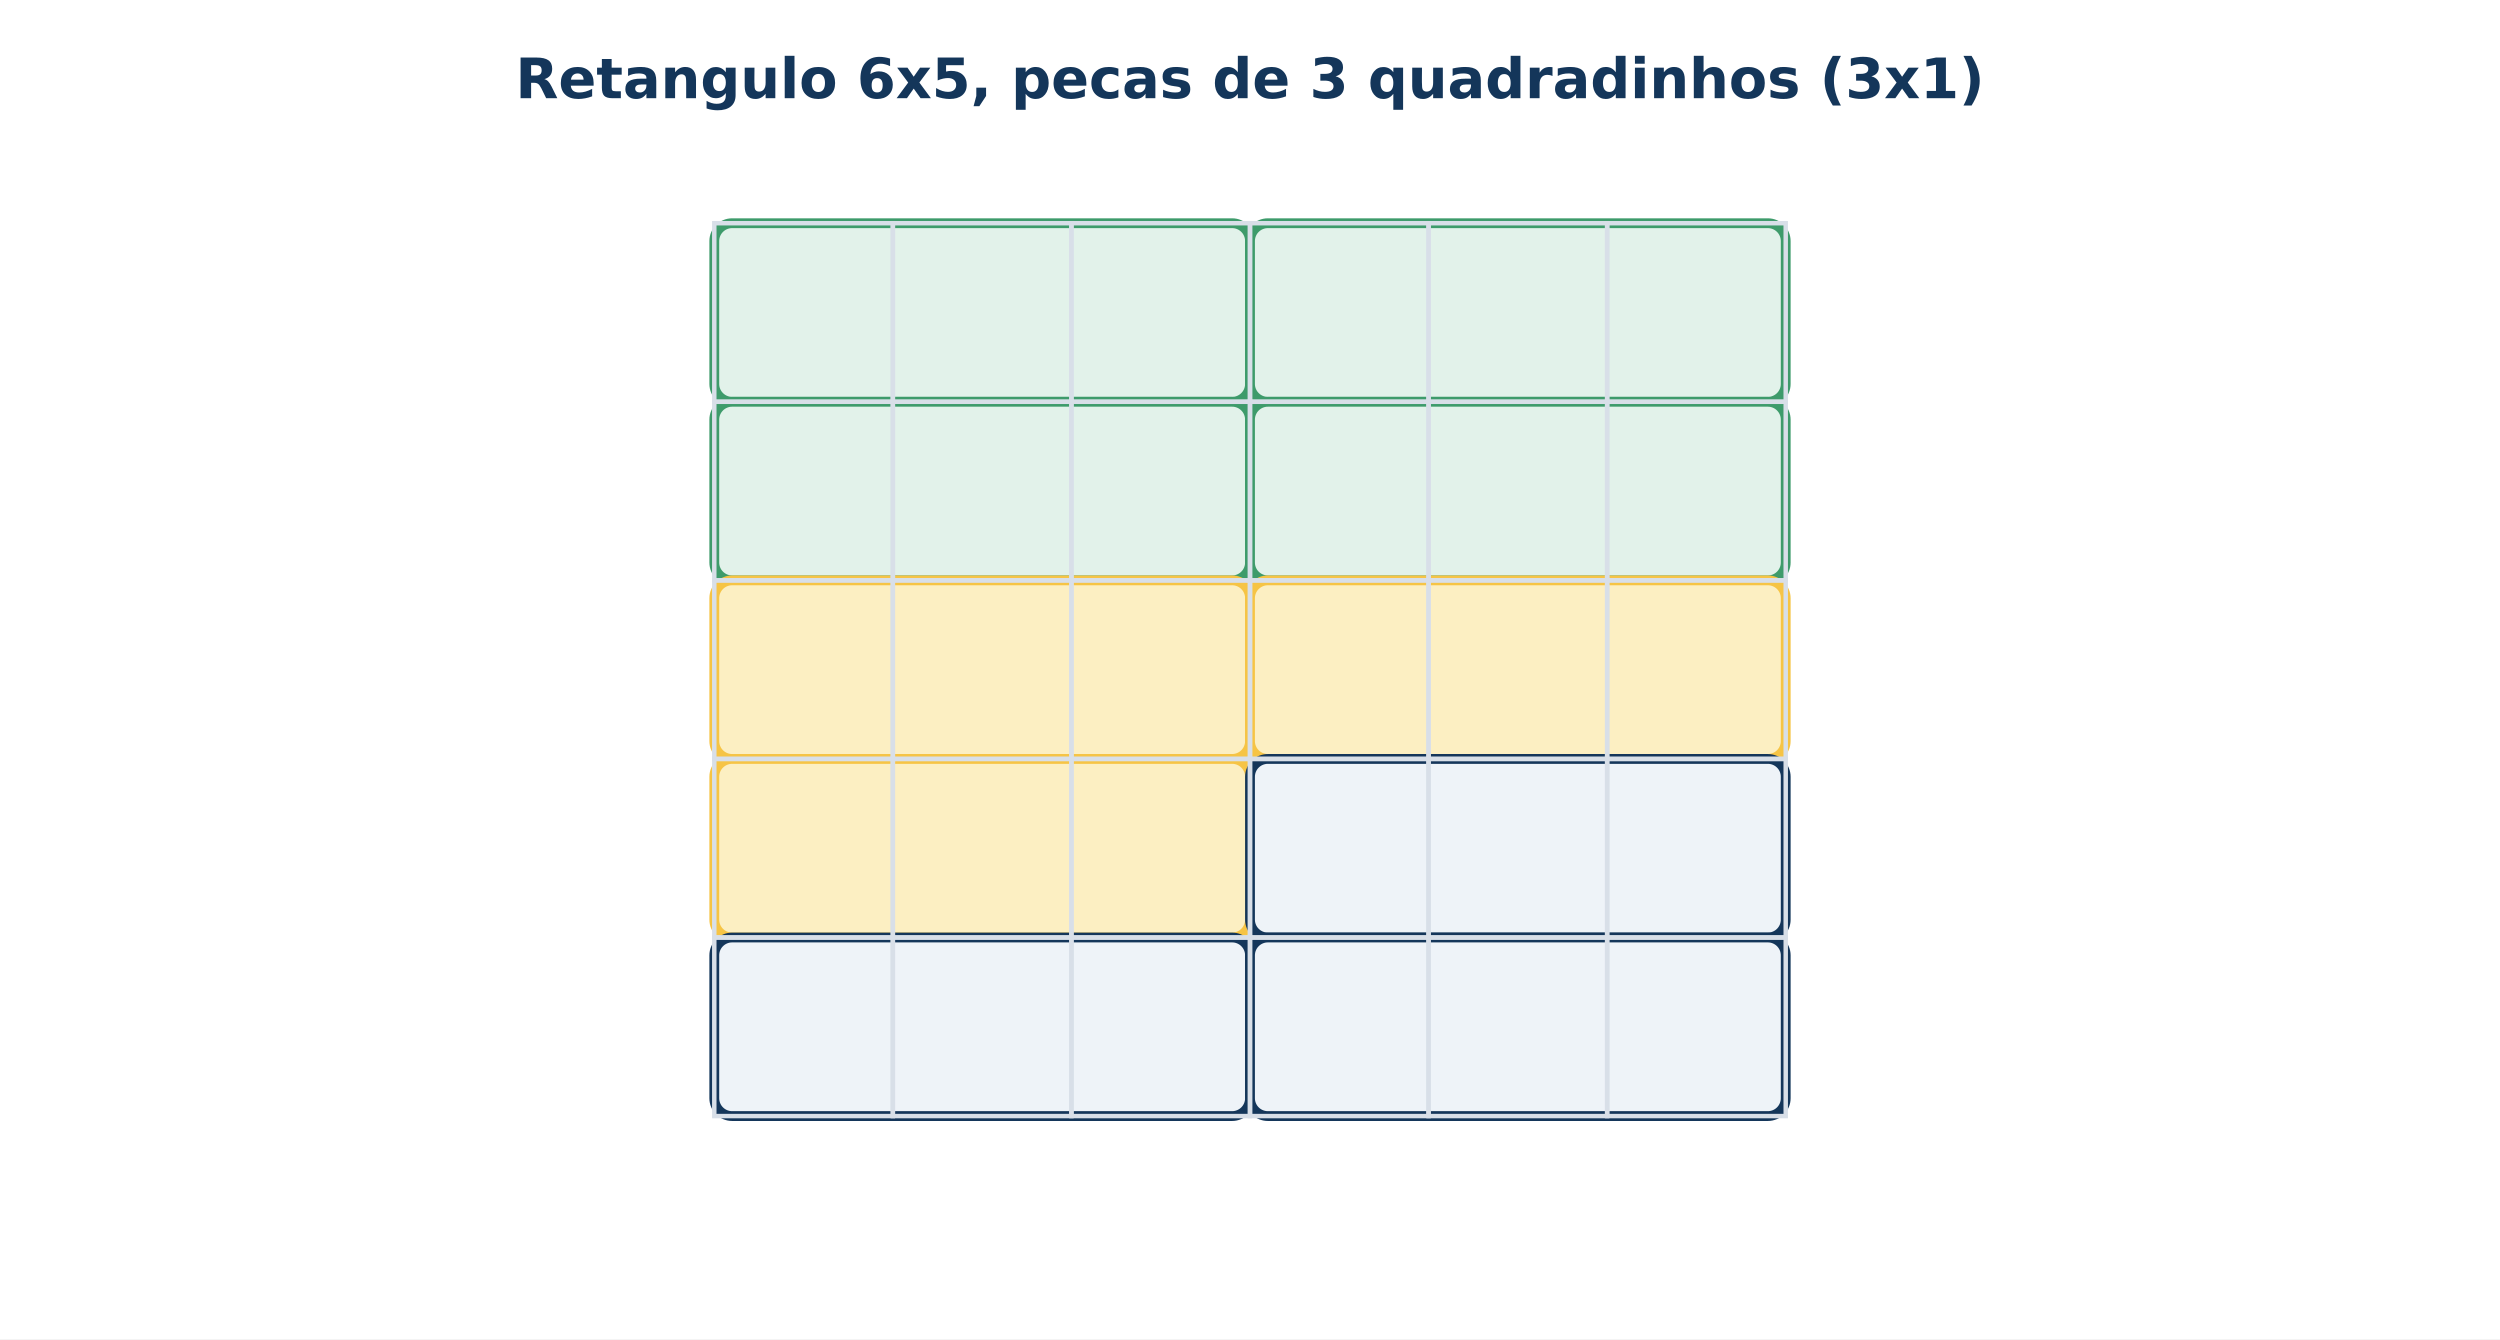
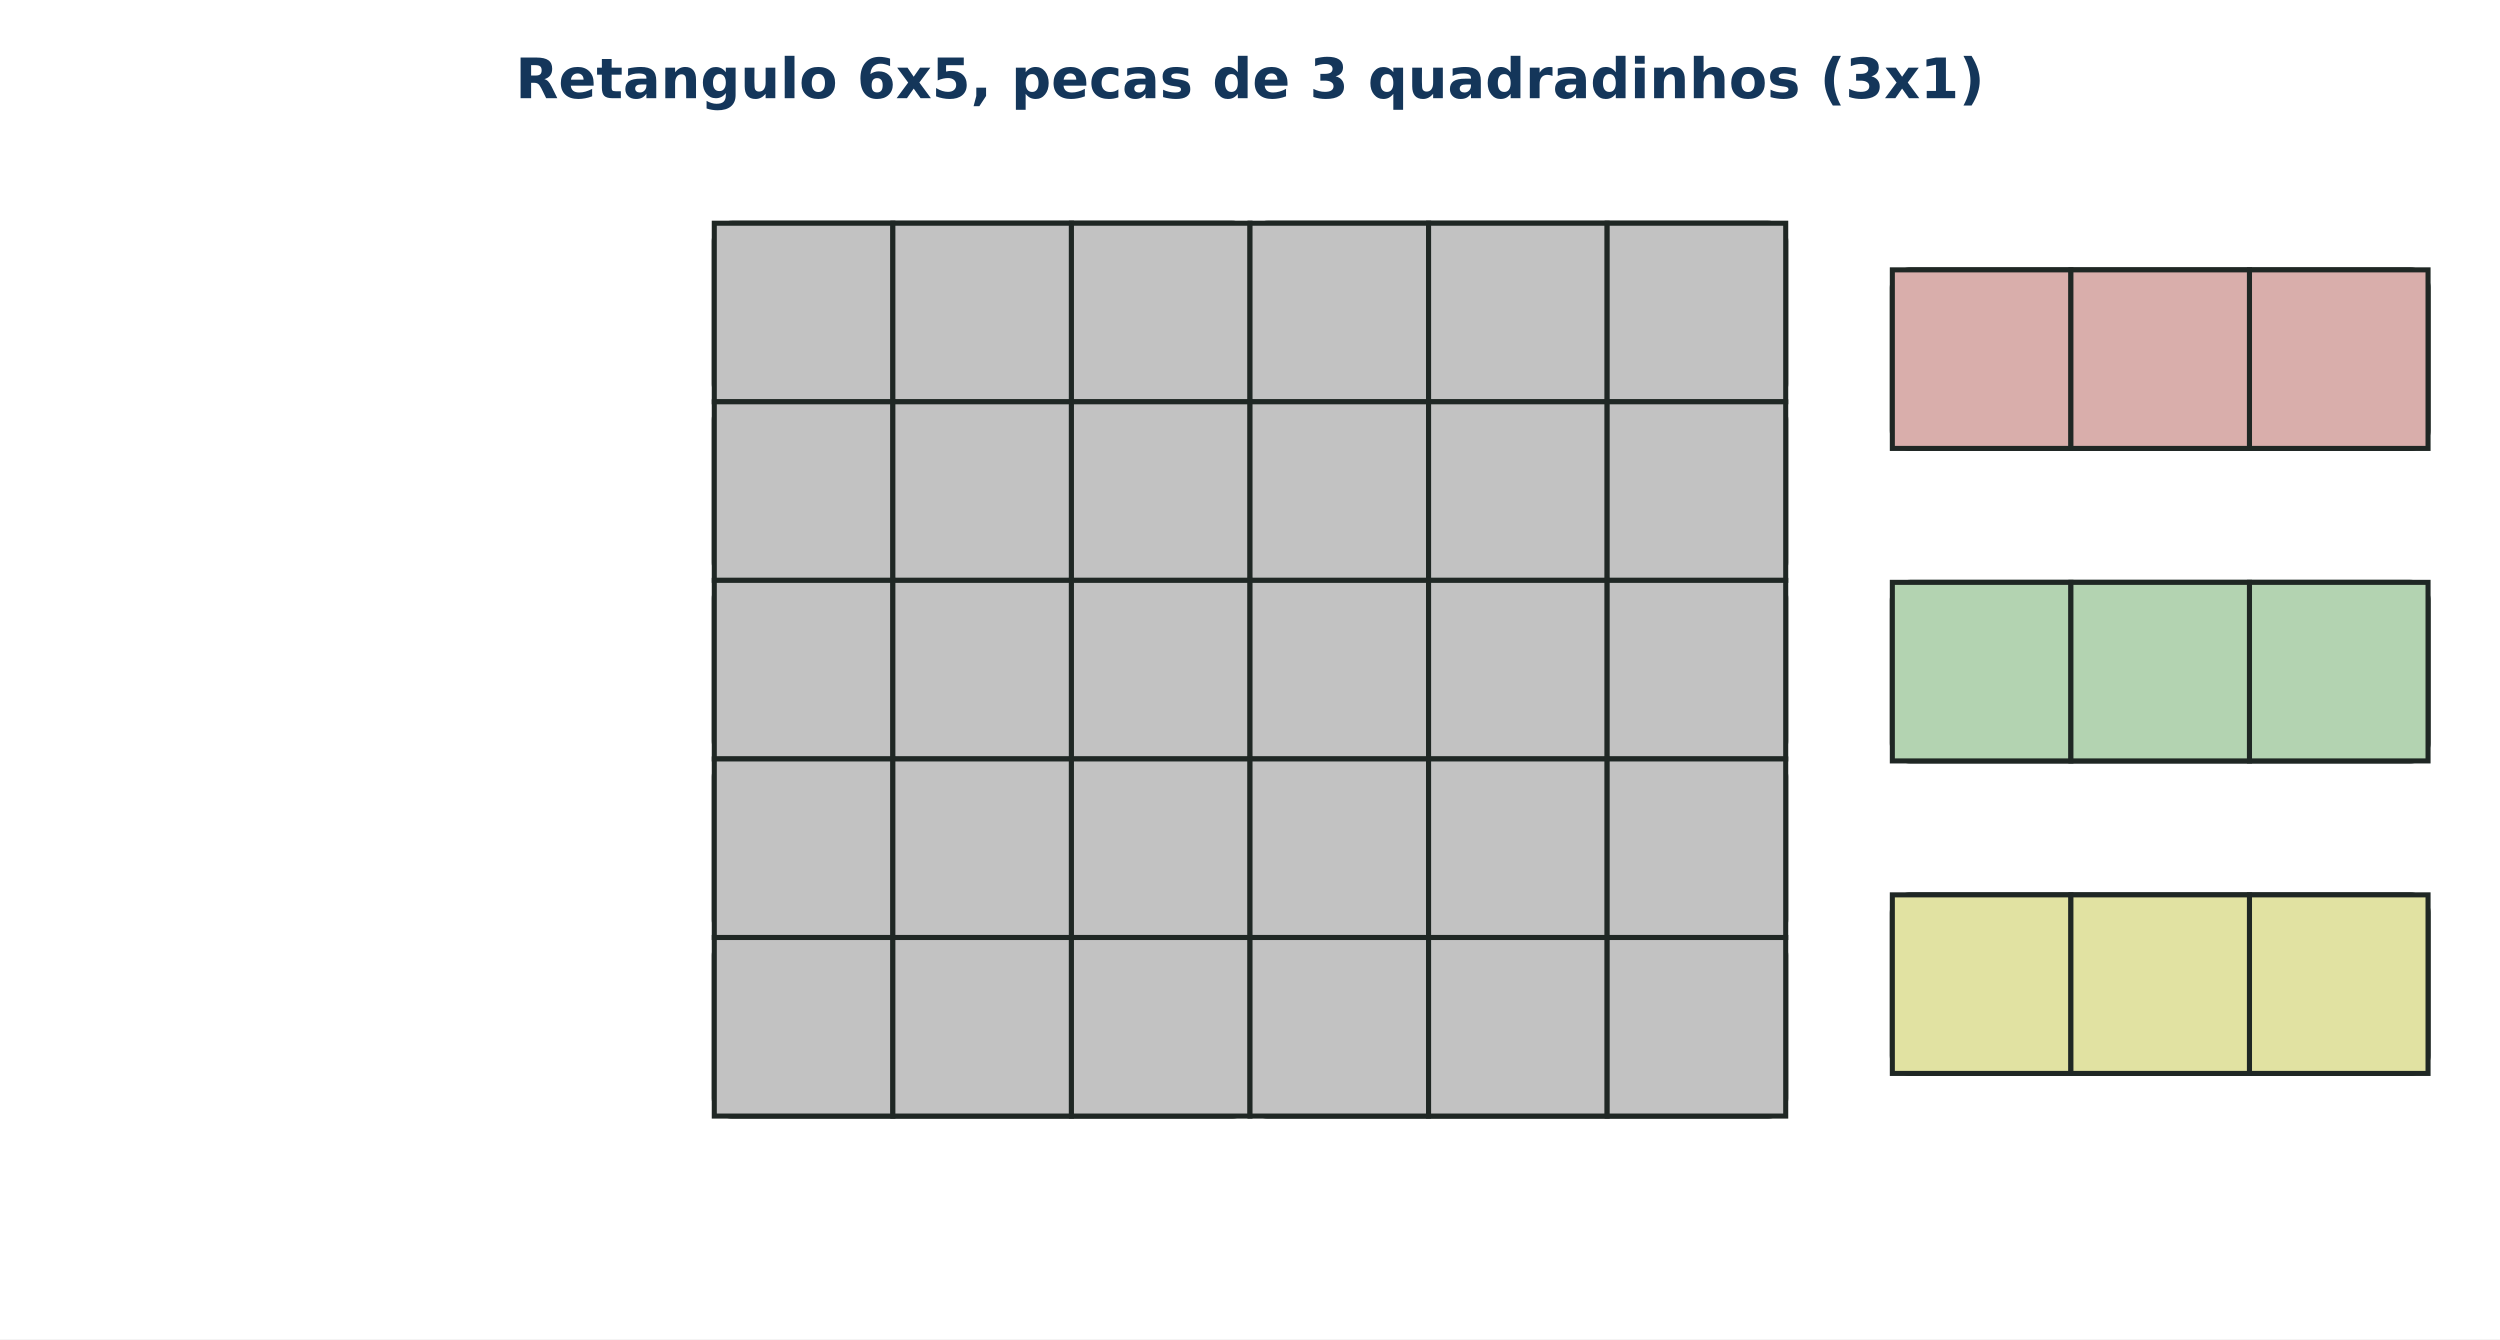
- <svg xmlns="http://www.w3.org/2000/svg" viewBox="0 0 560 300">
-   <rect width="560" height="300" fill="white" />
-   <text x="280.0" y="22" font-family="DejaVu Sans" font-size="12.5" font-weight="bold" fill="#14365A" text-anchor="middle">Retangulo 6x5, pecas de 3 quadradinhos (3x1)</text>
-   <rect x="160.0" y="50.0" width="120.0" height="40.0" rx="4" fill="#E2F2EA" stroke="#3E9B6B" stroke-width="2.2" />
-   <rect x="280.0" y="50.0" width="120.0" height="40.0" rx="4" fill="#E2F2EA" stroke="#3E9B6B" stroke-width="2.2" />
-   <rect x="160.0" y="90.0" width="120.0" height="40.0" rx="4" fill="#E2F2EA" stroke="#3E9B6B" stroke-width="2.2" />
-   <rect x="280.0" y="90.0" width="120.0" height="40.0" rx="4" fill="#E2F2EA" stroke="#3E9B6B" stroke-width="2.2" />
-   <rect x="160.0" y="130.0" width="120.0" height="40.0" rx="4" fill="#FCEFC2" stroke="#F6C445" stroke-width="2.2" />
-   <rect x="280.0" y="130.0" width="120.0" height="40.0" rx="4" fill="#FCEFC2" stroke="#F6C445" stroke-width="2.2" />
-   <rect x="160.0" y="170.0" width="120.0" height="40.0" rx="4" fill="#FCEFC2" stroke="#F6C445" stroke-width="2.2" />
-   <rect x="280.0" y="170.0" width="120.0" height="40.0" rx="4" fill="#EEF3F8" stroke="#14365A" stroke-width="2.2" />
-   <rect x="160.0" y="210.0" width="120.0" height="40.0" rx="4" fill="#EEF3F8" stroke="#14365A" stroke-width="2.2" />
-   <rect x="280.0" y="210.0" width="120.0" height="40.0" rx="4" fill="#EEF3F8" stroke="#14365A" stroke-width="2.2" />
-   <rect x="160.0" y="50.0" width="40.0" height="40.0" rx="0" fill="none" stroke="#D8DFE8" stroke-width="1" />
-   <rect x="200.0" y="50.0" width="40.0" height="40.0" rx="0" fill="none" stroke="#D8DFE8" stroke-width="1" />
-   <rect x="240.0" y="50.0" width="40.0" height="40.0" rx="0" fill="none" stroke="#D8DFE8" stroke-width="1" />
-   <rect x="280.0" y="50.0" width="40.0" height="40.0" rx="0" fill="none" stroke="#D8DFE8" stroke-width="1" />
-   <rect x="320.0" y="50.0" width="40.0" height="40.0" rx="0" fill="none" stroke="#D8DFE8" stroke-width="1" />
-   <rect x="360.0" y="50.0" width="40.0" height="40.0" rx="0" fill="none" stroke="#D8DFE8" stroke-width="1" />
-   <rect x="160.0" y="90.0" width="40.0" height="40.0" rx="0" fill="none" stroke="#D8DFE8" stroke-width="1" />
-   <rect x="200.0" y="90.0" width="40.0" height="40.0" rx="0" fill="none" stroke="#D8DFE8" stroke-width="1" />
-   <rect x="240.0" y="90.0" width="40.0" height="40.0" rx="0" fill="none" stroke="#D8DFE8" stroke-width="1" />
-   <rect x="280.0" y="90.0" width="40.0" height="40.0" rx="0" fill="none" stroke="#D8DFE8" stroke-width="1" />
-   <rect x="320.0" y="90.0" width="40.0" height="40.0" rx="0" fill="none" stroke="#D8DFE8" stroke-width="1" />
-   <rect x="360.0" y="90.0" width="40.0" height="40.0" rx="0" fill="none" stroke="#D8DFE8" stroke-width="1" />
-   <rect x="160.0" y="130.0" width="40.0" height="40.0" rx="0" fill="none" stroke="#D8DFE8" stroke-width="1" />
-   <rect x="200.0" y="130.0" width="40.0" height="40.0" rx="0" fill="none" stroke="#D8DFE8" stroke-width="1" />
-   <rect x="240.0" y="130.0" width="40.0" height="40.0" rx="0" fill="none" stroke="#D8DFE8" stroke-width="1" />
-   <rect x="280.0" y="130.0" width="40.0" height="40.0" rx="0" fill="none" stroke="#D8DFE8" stroke-width="1" />
-   <rect x="320.0" y="130.0" width="40.0" height="40.0" rx="0" fill="none" stroke="#D8DFE8" stroke-width="1" />
-   <rect x="360.0" y="130.0" width="40.0" height="40.0" rx="0" fill="none" stroke="#D8DFE8" stroke-width="1" />
-   <rect x="160.0" y="170.0" width="40.0" height="40.0" rx="0" fill="none" stroke="#D8DFE8" stroke-width="1" />
-   <rect x="200.0" y="170.0" width="40.0" height="40.0" rx="0" fill="none" stroke="#D8DFE8" stroke-width="1" />
-   <rect x="240.0" y="170.0" width="40.0" height="40.0" rx="0" fill="none" stroke="#D8DFE8" stroke-width="1" />
-   <rect x="280.0" y="170.0" width="40.0" height="40.0" rx="0" fill="none" stroke="#D8DFE8" stroke-width="1" />
-   <rect x="320.0" y="170.0" width="40.0" height="40.0" rx="0" fill="none" stroke="#D8DFE8" stroke-width="1" />
-   <rect x="360.0" y="170.0" width="40.0" height="40.0" rx="0" fill="none" stroke="#D8DFE8" stroke-width="1" />
-   <rect x="160.0" y="210.0" width="40.0" height="40.0" rx="0" fill="none" stroke="#D8DFE8" stroke-width="1" />
-   <rect x="200.0" y="210.0" width="40.0" height="40.0" rx="0" fill="none" stroke="#D8DFE8" stroke-width="1" />
-   <rect x="240.0" y="210.0" width="40.0" height="40.0" rx="0" fill="none" stroke="#D8DFE8" stroke-width="1" />
-   <rect x="280.0" y="210.0" width="40.0" height="40.0" rx="0" fill="none" stroke="#D8DFE8" stroke-width="1" />
-   <rect x="320.0" y="210.0" width="40.0" height="40.0" rx="0" fill="none" stroke="#D8DFE8" stroke-width="1" />
-   <rect x="360.0" y="210.0" width="40.0" height="40.0" rx="0" fill="none" stroke="#D8DFE8" stroke-width="1" />
+ <svg xmlns="http://www.w3.org/2000/svg" viewBox="0 0 560 300" version="1.1" id="svg41">
+   <defs id="defs41" />
+   <rect width="560" height="300" fill="white" id="rect1" />
+   <text x="280.0" y="22" font-family="DejaVu Sans" font-size="12.5" font-weight="bold" fill="#14365A" text-anchor="middle" id="text1">Retangulo 6x5, pecas de 3 quadradinhos (3x1)</text>
+   <rect x="160.0" y="50.0" width="120.0" height="40.0" rx="4" fill="#E2F2EA" stroke="#3E9B6B" stroke-width="2.2" id="rect2" style="fill:#c2c2c2;fill-opacity:1;stroke:#1f2724;stroke-opacity:1;stroke-width:1.134;stroke-dasharray:none" />
+   <rect x="280.0" y="50.0" width="120.0" height="40.0" rx="4" fill="#E2F2EA" stroke="#3E9B6B" stroke-width="2.2" id="rect3" style="fill:#c2c2c2;fill-opacity:1;stroke:#1f2724;stroke-opacity:1;stroke-width:1.134;stroke-dasharray:none" />
+   <rect x="160.0" y="90.0" width="120.0" height="40.0" rx="4" fill="#E2F2EA" stroke="#3E9B6B" stroke-width="2.2" id="rect4" style="fill:#c2c2c2;fill-opacity:1;stroke:#1f2724;stroke-opacity:1;stroke-width:1.134;stroke-dasharray:none" />
+   <rect x="280.0" y="90.0" width="120.0" height="40.0" rx="4" fill="#E2F2EA" stroke="#3E9B6B" stroke-width="2.2" id="rect5" style="fill:#c2c2c2;fill-opacity:1;stroke:#1f2724;stroke-opacity:1;stroke-width:1.134;stroke-dasharray:none" />
+   <rect x="160.0" y="130.0" width="120.0" height="40.0" rx="4" fill="#FCEFC2" stroke="#F6C445" stroke-width="2.2" id="rect6" style="fill:#c2c2c2;fill-opacity:1;stroke:#1f2724;stroke-opacity:1;stroke-width:1.134;stroke-dasharray:none" />
+   <rect x="280.0" y="130.0" width="120.0" height="40.0" rx="4" fill="#FCEFC2" stroke="#F6C445" stroke-width="2.2" id="rect7" style="fill:#c2c2c2;fill-opacity:1;stroke:#1f2724;stroke-opacity:1;stroke-width:1.134;stroke-dasharray:none" />
+   <rect x="160.0" y="170.0" width="120.0" height="40.0" rx="4" fill="#FCEFC2" stroke="#F6C445" stroke-width="2.2" id="rect8" style="fill:#c2c2c2;fill-opacity:1;stroke:#1f2724;stroke-opacity:1;stroke-width:1.134;stroke-dasharray:none" />
+   <rect x="280.0" y="170.0" width="120.0" height="40.0" rx="4" fill="#EEF3F8" stroke="#14365A" stroke-width="2.2" id="rect9" style="fill:#c2c2c2;fill-opacity:1;stroke:#1f2724;stroke-opacity:1;stroke-width:1.134;stroke-dasharray:none" />
+   <rect x="160.0" y="210.0" width="120.0" height="40.0" rx="4" fill="#EEF3F8" stroke="#14365A" stroke-width="2.2" id="rect10" style="fill:#c2c2c2;fill-opacity:1;stroke:#1f2724;stroke-opacity:1;stroke-width:1.134;stroke-dasharray:none" />
+   <rect x="280.0" y="210.0" width="120.0" height="40.0" rx="4" fill="#EEF3F8" stroke="#14365A" stroke-width="2.2" id="rect11" style="fill:#c2c2c2;fill-opacity:1;stroke:#1f2724;stroke-opacity:1;stroke-width:1.134;stroke-dasharray:none" />
+   <rect x="160.0" y="50.0" width="40.0" height="40.0" rx="0" fill="none" stroke="#D8DFE8" stroke-width="1" id="rect12" style="fill:#c2c2c2;fill-opacity:1;stroke:#1f2724;stroke-opacity:1;stroke-width:1.134;stroke-dasharray:none" />
+   <rect x="200.0" y="50.0" width="40.0" height="40.0" rx="0" fill="none" stroke="#D8DFE8" stroke-width="1" id="rect13" style="fill:#c2c2c2;fill-opacity:1;stroke:#1f2724;stroke-opacity:1;stroke-width:1.134;stroke-dasharray:none" />
+   <rect x="240.0" y="50.0" width="40.0" height="40.0" rx="0" fill="none" stroke="#D8DFE8" stroke-width="1" id="rect14" style="fill:#c2c2c2;fill-opacity:1;stroke:#1f2724;stroke-opacity:1;stroke-width:1.134;stroke-dasharray:none" />
+   <rect x="280.0" y="50.0" width="40.0" height="40.0" rx="0" fill="none" stroke="#D8DFE8" stroke-width="1" id="rect15" style="fill:#c2c2c2;fill-opacity:1;stroke:#1f2724;stroke-opacity:1;stroke-width:1.134;stroke-dasharray:none" />
+   <rect x="320.0" y="50.0" width="40.0" height="40.0" rx="0" fill="none" stroke="#D8DFE8" stroke-width="1" id="rect16" style="fill:#c2c2c2;fill-opacity:1;stroke:#1f2724;stroke-opacity:1;stroke-width:1.134;stroke-dasharray:none" />
+   <rect x="360.0" y="50.0" width="40.0" height="40.0" rx="0" fill="none" stroke="#D8DFE8" stroke-width="1" id="rect17" style="fill:#c2c2c2;fill-opacity:1;stroke:#1f2724;stroke-opacity:1;stroke-width:1.134;stroke-dasharray:none" />
+   <g id="g41" transform="translate(-80.68376,21.88034)">
+     <rect x="504.567" y="38.567" width="120" height="40" rx="4" fill="#E2F2EA" stroke="#3E9B6B" stroke-width="2.2" id="rect3-3" style="fill:#d9aeab;fill-opacity:1;stroke:#1f2724;stroke-width:1.134;stroke-dasharray:none;stroke-opacity:1" />
+     <rect x="504.567" y="38.567" width="40" height="40" rx="0" fill="none" stroke="#D8DFE8" stroke-width="1" id="rect15-6" style="fill:#d9aeab;fill-opacity:1;stroke:#1f2724;stroke-width:1.134;stroke-dasharray:none;stroke-opacity:1" />
+     <rect x="544.567" y="38.567" width="40" height="40" rx="0" fill="none" stroke="#D8DFE8" stroke-width="1" id="rect16-7" style="fill:#d9aeab;fill-opacity:1;stroke:#1f2724;stroke-width:1.134;stroke-dasharray:none;stroke-opacity:1" />
+     <rect x="584.567" y="38.567" width="40" height="40" rx="0" fill="none" stroke="#D8DFE8" stroke-width="1" id="rect17-5" style="fill:#d9aeab;fill-opacity:1;stroke:#1f2724;stroke-width:1.134;stroke-dasharray:none;stroke-opacity:1" />
+   </g>
+   <g id="g42" transform="translate(-77.68376,16.88034)">
+     <rect x="501.567" y="113.567" width="120" height="40" rx="4" fill="#E2F2EA" stroke="#3E9B6B" stroke-width="2.2" id="rect3-35" style="fill:#b3d3b1;fill-opacity:1;stroke:#1f2724;stroke-width:1.134;stroke-dasharray:none;stroke-opacity:1" />
+     <rect x="501.567" y="113.567" width="40" height="40" rx="0" fill="none" stroke="#D8DFE8" stroke-width="1" id="rect15-62" style="fill:#b3d3b1;fill-opacity:1;stroke:#1f2724;stroke-width:1.134;stroke-dasharray:none;stroke-opacity:1" />
+     <rect x="541.567" y="113.567" width="40" height="40" rx="0" fill="none" stroke="#D8DFE8" stroke-width="1" id="rect16-9" style="fill:#b3d3b1;fill-opacity:1;stroke:#1f2724;stroke-width:1.134;stroke-dasharray:none;stroke-opacity:1" />
+     <rect x="581.567" y="113.567" width="40" height="40" rx="0" fill="none" stroke="#D8DFE8" stroke-width="1" id="rect17-1" style="fill:#b3d3b1;fill-opacity:1;stroke:#1f2724;stroke-width:1.134;stroke-dasharray:none;stroke-opacity:1" />
+   </g>
+   <g id="g43" transform="translate(-67.68376,21.88034)">
+     <rect x="491.567" y="178.567" width="120" height="40" rx="4" fill="#E2F2EA" stroke="#3E9B6B" stroke-width="2.2" id="rect3-2" style="fill:#e1e2a2;fill-opacity:1;stroke:#1f2724;stroke-width:1.134;stroke-dasharray:none;stroke-opacity:1" />
+     <rect x="491.567" y="178.567" width="40" height="40" rx="0" fill="none" stroke="#D8DFE8" stroke-width="1" id="rect15-7" style="fill:#e1e2a2;fill-opacity:1;stroke:#1f2724;stroke-width:1.134;stroke-dasharray:none;stroke-opacity:1" />
+     <rect x="531.567" y="178.567" width="40" height="40" rx="0" fill="none" stroke="#D8DFE8" stroke-width="1" id="rect16-0" style="fill:#e1e2a2;fill-opacity:1;stroke:#1f2724;stroke-width:1.134;stroke-dasharray:none;stroke-opacity:1" />
+     <rect x="571.567" y="178.567" width="40" height="40" rx="0" fill="none" stroke="#D8DFE8" stroke-width="1" id="rect17-9" style="fill:#e1e2a2;fill-opacity:1;stroke:#1f2724;stroke-width:1.134;stroke-dasharray:none;stroke-opacity:1" />
+   </g>
+   <rect x="160.0" y="90.0" width="40.0" height="40.0" rx="0" fill="none" stroke="#D8DFE8" stroke-width="1" id="rect18" style="fill:#c2c2c2;fill-opacity:1;stroke:#1f2724;stroke-opacity:1;stroke-width:1.134;stroke-dasharray:none" />
+   <rect x="200.0" y="90.0" width="40.0" height="40.0" rx="0" fill="none" stroke="#D8DFE8" stroke-width="1" id="rect19" style="fill:#c2c2c2;fill-opacity:1;stroke:#1f2724;stroke-opacity:1;stroke-width:1.134;stroke-dasharray:none" />
+   <rect x="240.0" y="90.0" width="40.0" height="40.0" rx="0" fill="none" stroke="#D8DFE8" stroke-width="1" id="rect20" style="fill:#c2c2c2;fill-opacity:1;stroke:#1f2724;stroke-opacity:1;stroke-width:1.134;stroke-dasharray:none" />
+   <rect x="280.0" y="90.0" width="40.0" height="40.0" rx="0" fill="none" stroke="#D8DFE8" stroke-width="1" id="rect21" style="fill:#c2c2c2;fill-opacity:1;stroke:#1f2724;stroke-opacity:1;stroke-width:1.134;stroke-dasharray:none" />
+   <rect x="320.0" y="90.0" width="40.0" height="40.0" rx="0" fill="none" stroke="#D8DFE8" stroke-width="1" id="rect22" style="fill:#c2c2c2;fill-opacity:1;stroke:#1f2724;stroke-opacity:1;stroke-width:1.134;stroke-dasharray:none" />
+   <rect x="360.0" y="90.0" width="40.0" height="40.0" rx="0" fill="none" stroke="#D8DFE8" stroke-width="1" id="rect23" style="fill:#c2c2c2;fill-opacity:1;stroke:#1f2724;stroke-opacity:1;stroke-width:1.134;stroke-dasharray:none" />
+   <rect x="160.0" y="130.0" width="40.0" height="40.0" rx="0" fill="none" stroke="#D8DFE8" stroke-width="1" id="rect24" style="fill:#c2c2c2;fill-opacity:1;stroke:#1f2724;stroke-opacity:1;stroke-width:1.134;stroke-dasharray:none" />
+   <rect x="200.0" y="130.0" width="40.0" height="40.0" rx="0" fill="none" stroke="#D8DFE8" stroke-width="1" id="rect25" style="fill:#c2c2c2;fill-opacity:1;stroke:#1f2724;stroke-opacity:1;stroke-width:1.134;stroke-dasharray:none" />
+   <rect x="240.0" y="130.0" width="40.0" height="40.0" rx="0" fill="none" stroke="#D8DFE8" stroke-width="1" id="rect26" style="fill:#c2c2c2;fill-opacity:1;stroke:#1f2724;stroke-opacity:1;stroke-width:1.134;stroke-dasharray:none" />
+   <rect x="280.0" y="130.0" width="40.0" height="40.0" rx="0" fill="none" stroke="#D8DFE8" stroke-width="1" id="rect27" style="fill:#c2c2c2;fill-opacity:1;stroke:#1f2724;stroke-opacity:1;stroke-width:1.134;stroke-dasharray:none" />
+   <rect x="320.0" y="130.0" width="40.0" height="40.0" rx="0" fill="none" stroke="#D8DFE8" stroke-width="1" id="rect28" style="fill:#c2c2c2;fill-opacity:1;stroke:#1f2724;stroke-opacity:1;stroke-width:1.134;stroke-dasharray:none" />
+   <rect x="360.0" y="130.0" width="40.0" height="40.0" rx="0" fill="none" stroke="#D8DFE8" stroke-width="1" id="rect29" style="fill:#c2c2c2;fill-opacity:1;stroke:#1f2724;stroke-opacity:1;stroke-width:1.134;stroke-dasharray:none" />
+   <rect x="160.0" y="170.0" width="40.0" height="40.0" rx="0" fill="none" stroke="#D8DFE8" stroke-width="1" id="rect30" style="fill:#c2c2c2;fill-opacity:1;stroke:#1f2724;stroke-opacity:1;stroke-width:1.134;stroke-dasharray:none" />
+   <rect x="200.0" y="170.0" width="40.0" height="40.0" rx="0" fill="none" stroke="#D8DFE8" stroke-width="1" id="rect31" style="fill:#c2c2c2;fill-opacity:1;stroke:#1f2724;stroke-opacity:1;stroke-width:1.134;stroke-dasharray:none" />
+   <rect x="240.0" y="170.0" width="40.0" height="40.0" rx="0" fill="none" stroke="#D8DFE8" stroke-width="1" id="rect32" style="fill:#c2c2c2;fill-opacity:1;stroke:#1f2724;stroke-opacity:1;stroke-width:1.134;stroke-dasharray:none" />
+   <rect x="280.0" y="170.0" width="40.0" height="40.0" rx="0" fill="none" stroke="#D8DFE8" stroke-width="1" id="rect33" style="fill:#c2c2c2;fill-opacity:1;stroke:#1f2724;stroke-opacity:1;stroke-width:1.134;stroke-dasharray:none" />
+   <rect x="320.0" y="170.0" width="40.0" height="40.0" rx="0" fill="none" stroke="#D8DFE8" stroke-width="1" id="rect34" style="fill:#c2c2c2;fill-opacity:1;stroke:#1f2724;stroke-opacity:1;stroke-width:1.134;stroke-dasharray:none" />
+   <rect x="360.0" y="170.0" width="40.0" height="40.0" rx="0" fill="none" stroke="#D8DFE8" stroke-width="1" id="rect35" style="fill:#c2c2c2;fill-opacity:1;stroke:#1f2724;stroke-opacity:1;stroke-width:1.134;stroke-dasharray:none" />
+   <rect x="160.0" y="210.0" width="40.0" height="40.0" rx="0" fill="none" stroke="#D8DFE8" stroke-width="1" id="rect36" style="fill:#c2c2c2;fill-opacity:1;stroke:#1f2724;stroke-opacity:1;stroke-width:1.134;stroke-dasharray:none" />
+   <rect x="200.0" y="210.0" width="40.0" height="40.0" rx="0" fill="none" stroke="#D8DFE8" stroke-width="1" id="rect37" style="fill:#c2c2c2;fill-opacity:1;stroke:#1f2724;stroke-opacity:1;stroke-width:1.134;stroke-dasharray:none" />
+   <rect x="240.0" y="210.0" width="40.0" height="40.0" rx="0" fill="none" stroke="#D8DFE8" stroke-width="1" id="rect38" style="fill:#c2c2c2;fill-opacity:1;stroke:#1f2724;stroke-opacity:1;stroke-width:1.134;stroke-dasharray:none" />
+   <rect x="280.0" y="210.0" width="40.0" height="40.0" rx="0" fill="none" stroke="#D8DFE8" stroke-width="1" id="rect39" style="fill:#c2c2c2;fill-opacity:1;stroke:#1f2724;stroke-opacity:1;stroke-width:1.134;stroke-dasharray:none" />
+   <rect x="320.0" y="210.0" width="40.0" height="40.0" rx="0" fill="none" stroke="#D8DFE8" stroke-width="1" id="rect40" style="fill:#c2c2c2;fill-opacity:1;stroke:#1f2724;stroke-opacity:1;stroke-width:1.134;stroke-dasharray:none" />
+   <rect x="360.0" y="210.0" width="40.0" height="40.0" rx="0" fill="none" stroke="#D8DFE8" stroke-width="1" id="rect41" style="fill:#c2c2c2;fill-opacity:1;stroke:#1f2724;stroke-opacity:1;stroke-width:1.134;stroke-dasharray:none" />
</svg>
